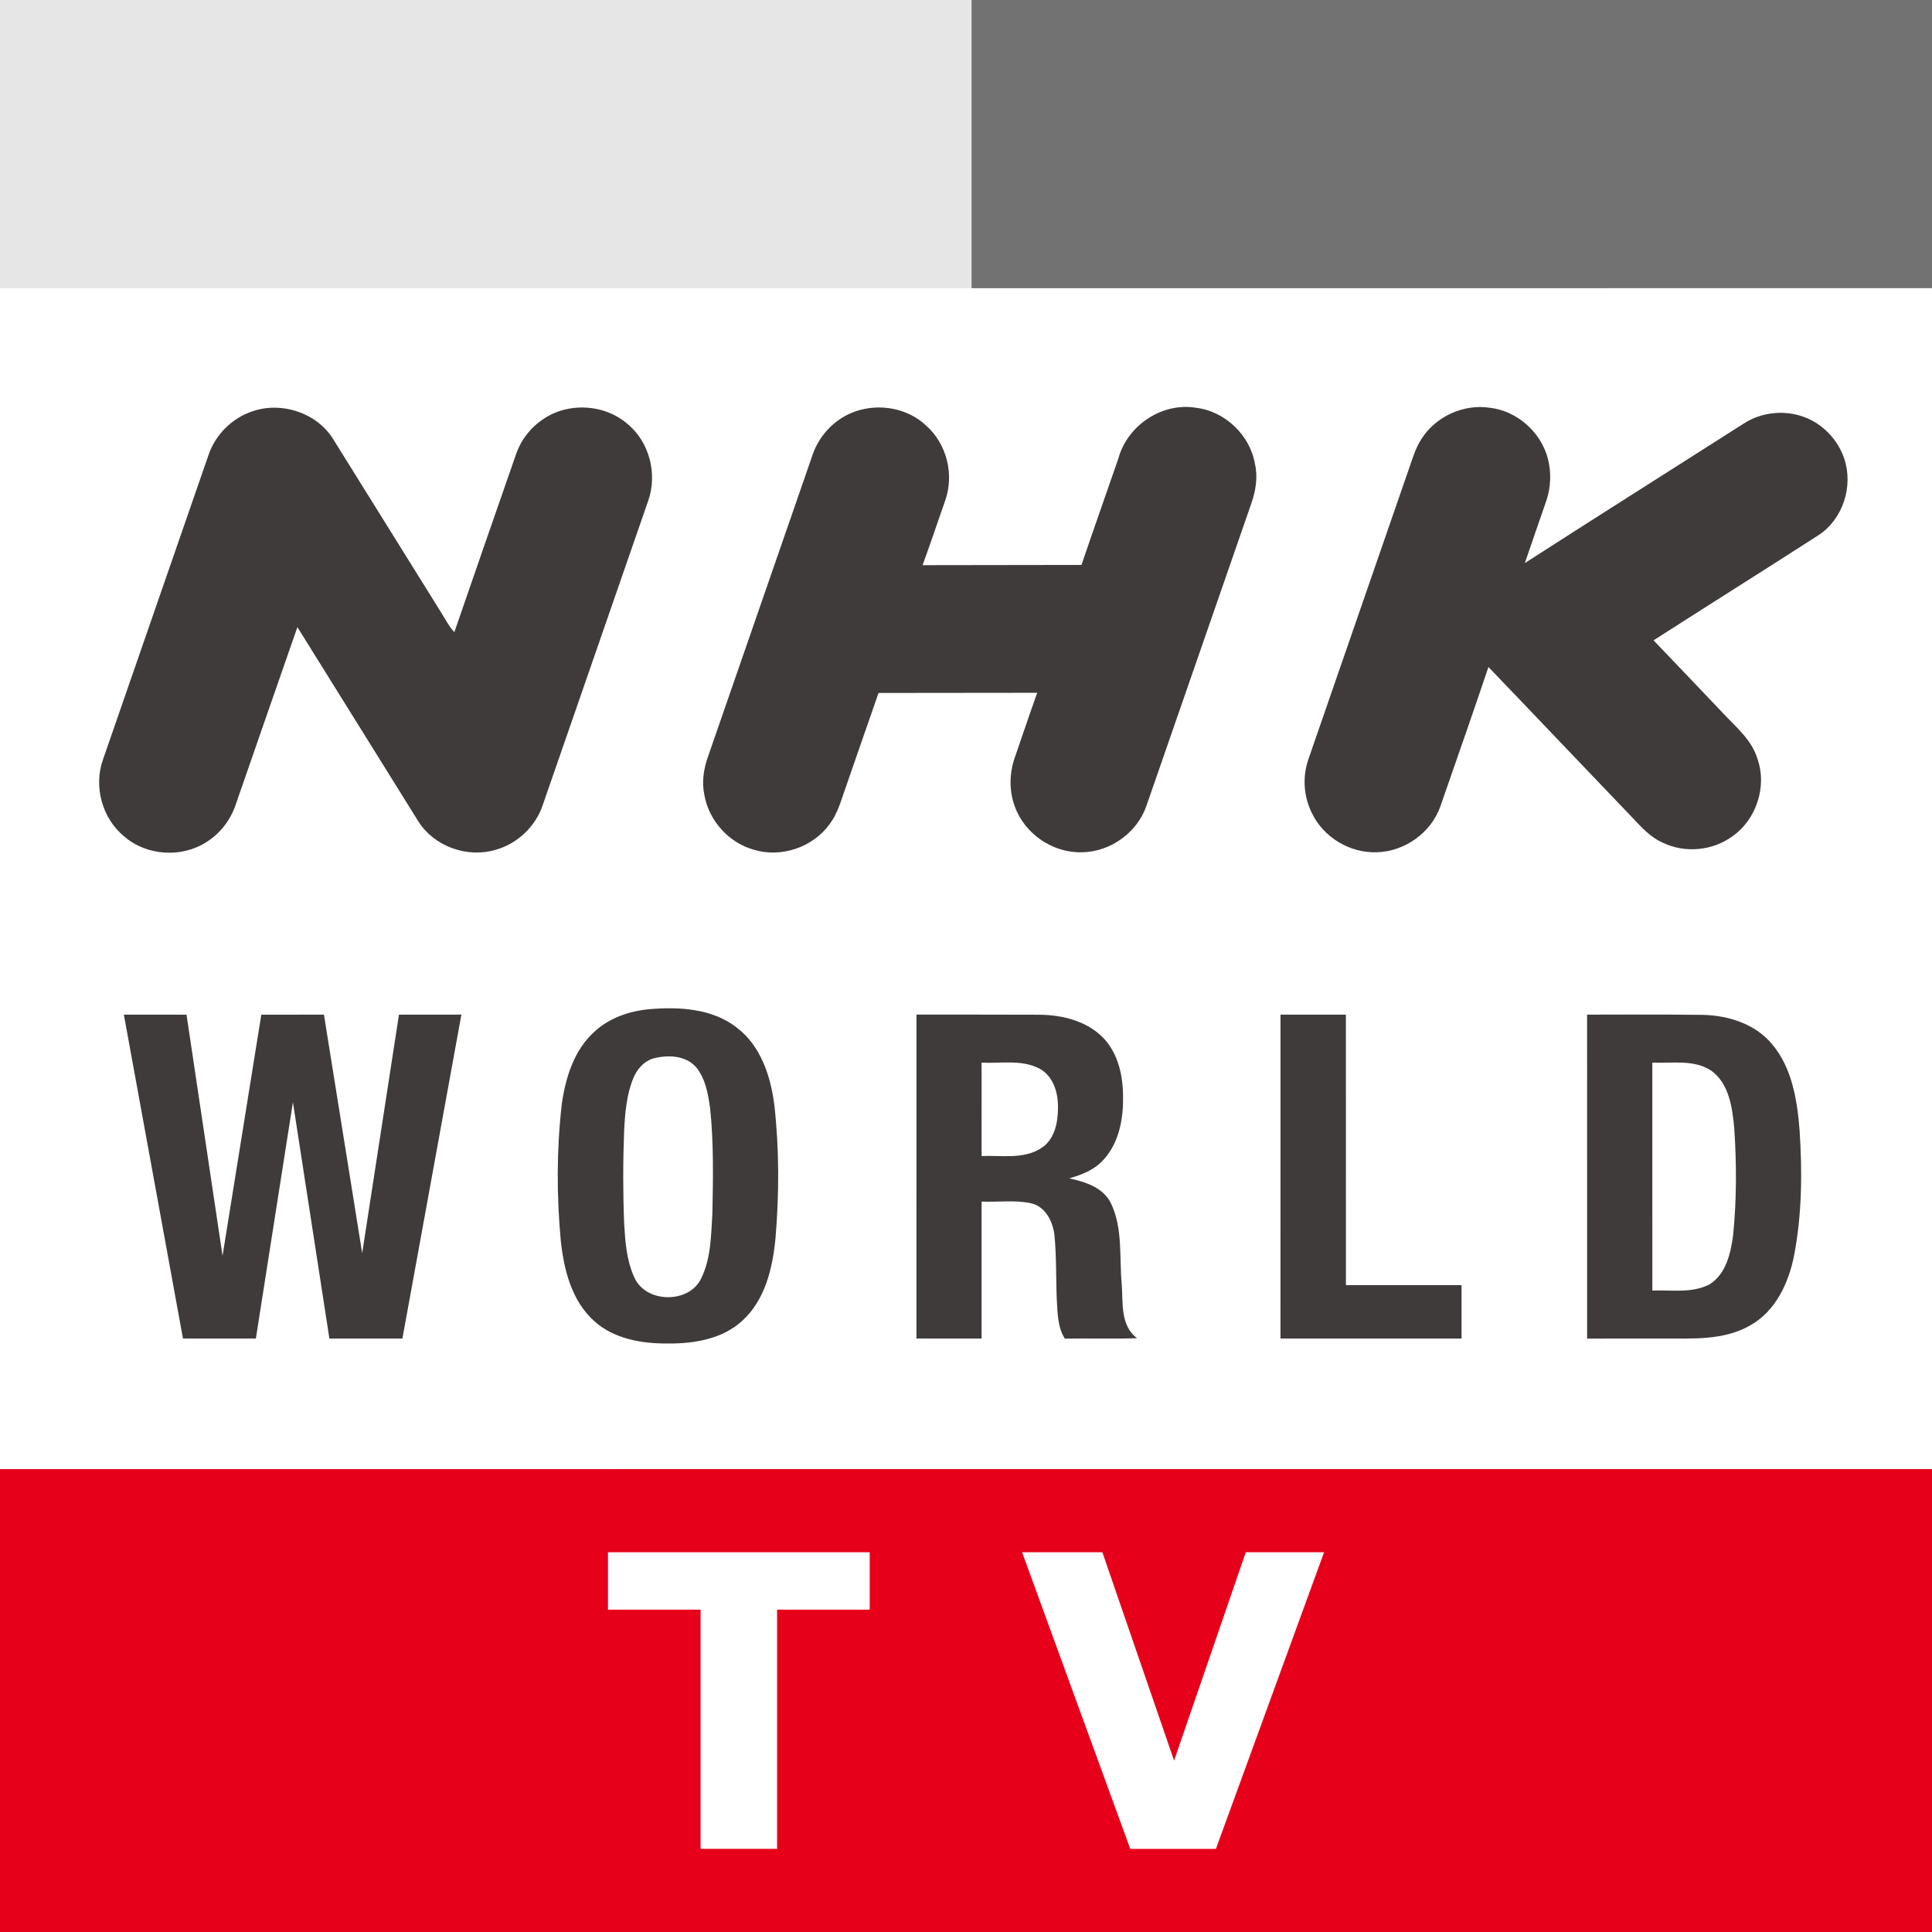
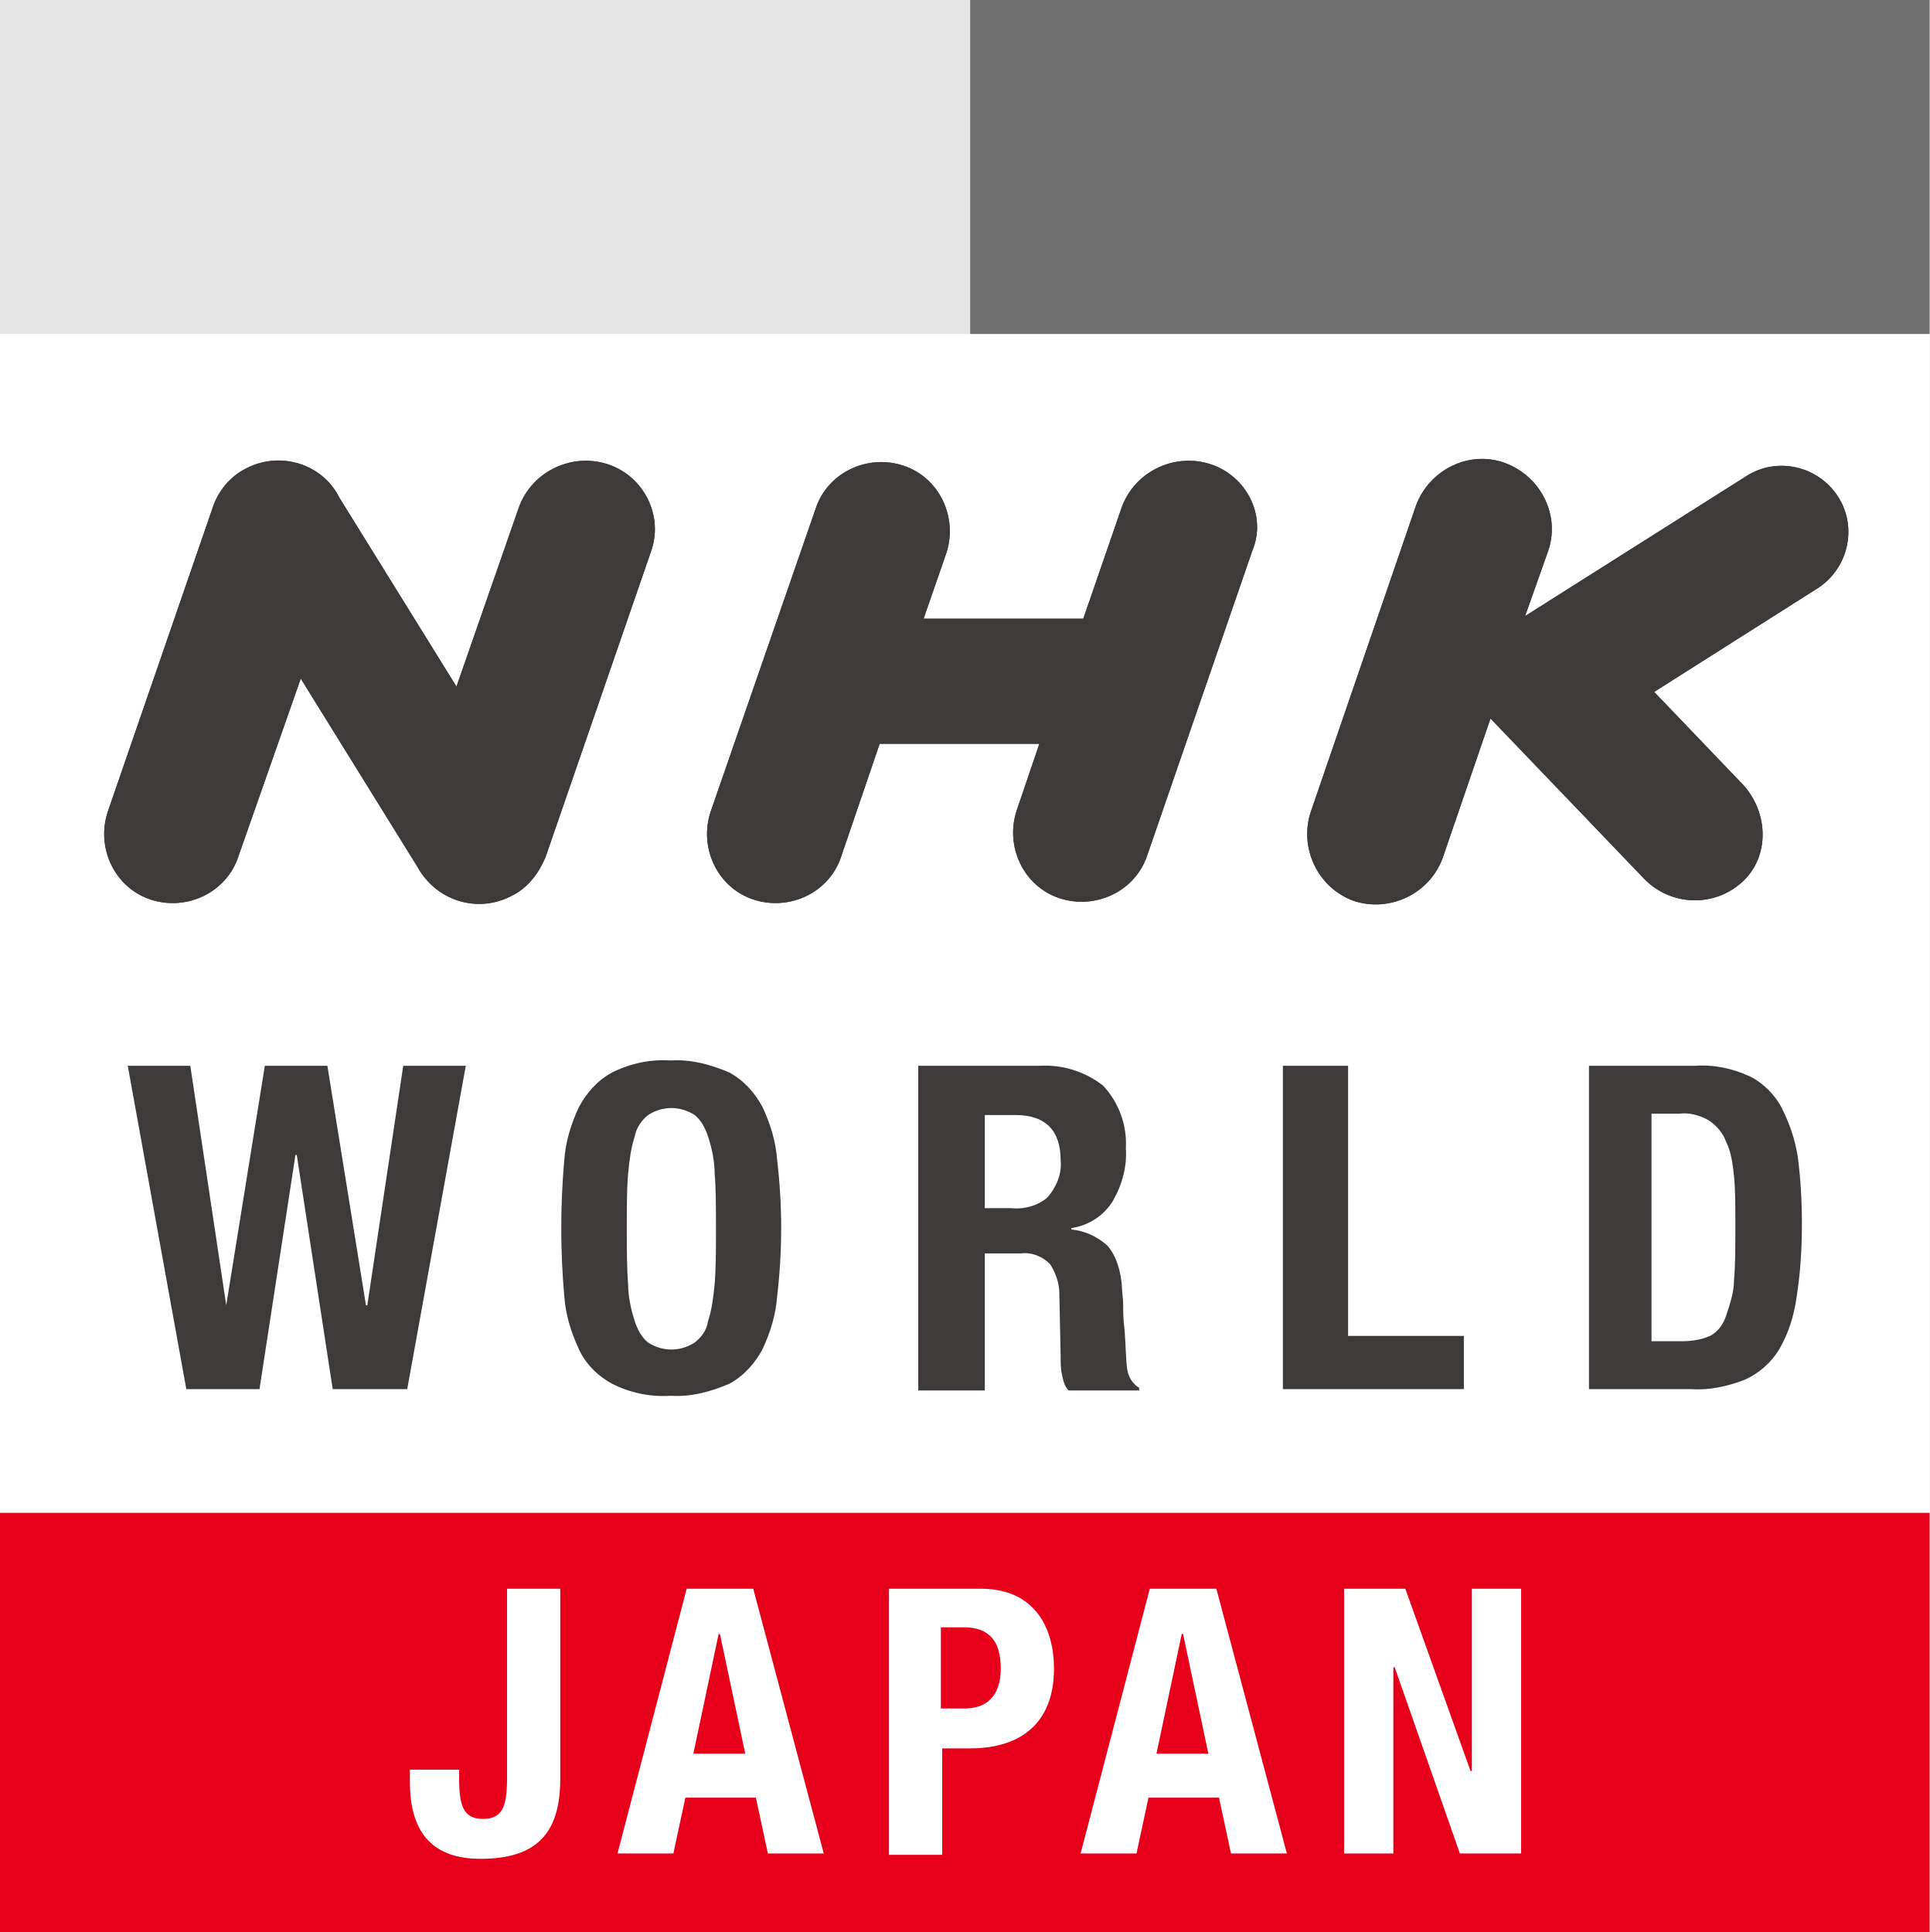
- <svg xmlns="http://www.w3.org/2000/svg" id="svg4547" width="240.59mm" height="240.59mm" version="1.1" viewBox="0 0 240.59 240.59">
-   <g id="layer1" transform="translate(137.31 -28.536)">
-     <path id="path2" d="m-137.31 211.48 240.59-4e-3v57.651h-240.59z" fill="#e6001a" stroke-width=".353" />
-     <path id="path4" d="m-137.31 64.428 240.59-0.007v147.06l-240.59 4e-3z" fill="#fff" stroke-width=".353" />
-     <path id="path6" d="m-137.31 28.536h120.98v35.888l-120.98 0.004z" fill="#e6e6e7" stroke-width=".353" />
-     <path id="path8" d="m-16.325 28.536h119.61v35.885l-119.61 0.004z" fill="#727272" stroke-width=".353" />
-     <g id="g26" transform="matrix(.35278 0 0 .35278 -137.31 28.536)" fill="#3f3b3a">
-       <path id="path10" d="m89.05 145.21c10.16-3.54 22.4 0.34 28.32 9.41 12.78 20.54 25.56 41.08 38.36 61.61 1.49 2.34 2.73 4.88 4.65 6.92 7.25-21.01 14.52-42 21.84-62.98 2.48-7.14 8.45-12.91 15.66-15.19 7.95-2.47 17.16-0.9 23.53 4.59 7.85 6.38 10.73 17.74 7.4 27.21-12.37 35.72-24.75 71.44-37.14 107.16-2.48 7.64-8.88 13.83-16.62 16-9.92 3.04-21.56-1.04-27.23-9.76-14.31-22.92-28.52-45.9-42.84-68.81-7.32 20.88-14.51 41.8-21.79 62.69-1.81 5.34-5.39 10.1-10.19 13.1-8.77 5.76-21.25 5-29.17-1.92-7.81-6.37-10.86-17.7-7.46-27.17 12.41-35.87 24.85-71.73 37.28-107.59 2.45-7.1 8.28-12.89 15.4-15.27z" />
-       <path id="path12" d="m501.86 154.8c5.05-7.85 14.84-12.28 24.07-10.86 9.51 1.11 17.79 8.41 20.36 17.58 1.37 4.99 1.21 10.41-0.47 15.31-2.52 7.31-5.07 14.61-7.56 21.93 25.68-16.54 51.54-32.82 77.29-49.26 6.21-4.05 14.34-4.87 21.29-2.3 6.63 2.43 11.95 8.05 14.18 14.74 3.23 9.69-0.44 21.24-9.02 26.92-19.39 12.47-38.9 24.74-58.31 37.17 8.16 8.58 16.39 17.09 24.52 25.71 4.53 4.89 10.1 9.35 12.11 15.99 3.54 9.83-0.33 21.65-8.91 27.56-7.02 5.1-16.81 5.94-24.6 2.11-4.25-1.88-7.39-5.41-10.52-8.71-16.99-17.72-33.87-35.53-50.88-53.24-5.51 16.41-11.26 32.75-16.94 49.11-3.24 9.33-12.56 16.02-22.41 16.27-9.52 0.4-18.91-5.28-23-13.87-2.93-5.88-3.35-12.88-1.16-19.08 11.75-33.99 23.53-67.97 35.29-101.96 1.35-3.78 2.42-7.74 4.67-11.12z" />
-       <path id="path14" d="m229.19 356.24c10.56-0.91 22.32-0.27 30.98 6.57 8.42 6.43 11.91 17.19 13.18 27.33 1.73 15.51 1.71 31.22 0.41 46.77-0.97 10.5-3.59 21.87-11.69 29.26-6.97 6.46-16.89 8.12-26.06 8.08-9.24 0.08-19.24-1.52-26.31-7.97-7.93-7.13-10.67-18.13-11.75-28.35-1.48-15.98-1.47-32.13 0.34-48.08 1.32-9.4 4.33-19.29 11.67-25.78 5.23-4.81 12.24-7.18 19.23-7.83m1.29 17.42c-3.26 1.04-5.66 3.82-6.92 6.92-2.39 5.81-2.9 12.17-3.24 18.38-0.43 11.04-0.43 22.09 0.01 33.12 0.39 6.35 0.85 12.92 3.56 18.78 3.95 9.17 19.22 9.43 23.58 0.51 3.53-7.12 3.52-15.3 4-23.06 0.24-12.46 0.5-24.98-0.84-37.4-0.74-5.04-1.67-10.47-5.12-14.43-3.77-4.05-10.04-4.15-15.03-2.82z" />
-       <path id="path16" d="m43.72 358.16 22.12 0.01 12.72 85.11 13.68-85.1 22.11-0.02 13.5 84.21 12.98-84.2 22.04-0.02-20.82 114.34h-25.78l-12.87-83.42-13.08 83.42-25.73 0.01z" />
-       <path id="path18" d="m323.51 358.15s29-0.04 43.5 0.04c8.13 0.09 16.78 2.26 22.57 8.31 5.37 5.71 6.96 13.88 6.85 21.48 0.02 7.62-1.66 15.79-7.01 21.53-3.14 3.45-7.6 5.21-11.99 6.44 5.69 1.23 12.14 3.26 14.81 8.98 4.12 8.76 2.86 18.75 3.7 28.12 0.56 6.63-0.63 14.79 5.44 19.33-8.5 0.27-17.01 0.02-25.51 0.14-2.53-4.03-2.54-8.91-2.82-13.5-0.33-7.62-0.1-15.27-0.81-22.87-0.53-4.86-3.14-10.26-8.32-11.41-5.71-1.22-11.63-0.34-17.42-0.59-0.01 16.12 0 48.35 0 48.35h-23zm22.98 16.96c0.01 10.99 0 21.97 0.01 32.96 6.98-0.3 14.71 1.25 20.95-2.74 4.83-2.96 6.02-9.1 6.01-14.35 0.11-5.26-1.68-11.25-6.66-13.83-6.26-3.22-13.56-1.71-20.31-2.04z" />
-       <path id="path20" d="m452.01 358.16h23.08l0.01 95.47h40.82v18.86l-63.92 0.01z" />
-       <path id="path22" d="m560.23 358.16s27.21-0.11 40.81 0.08c9.01 0.19 18.43 3.15 24.4 10.23 7.18 8.45 8.98 19.92 9.81 30.63 0.97 14.68 0.83 29.56-1.94 44.06-1.92 9.68-6.52 19.67-15.47 24.67-9.33 5.43-20.48 4.62-30.84 4.66-8.92 0.01-26.76 0.02-26.76 0.02zm23.03 16.94c0 26.82-0.01 53.64 0.01 80.46 6.7-0.28 13.94 1.04 20.14-2.17 5.86-3.61 7.51-10.95 8.36-17.3 1.28-12.61 1.25-25.35 0.4-37.99-0.69-7.2-1.82-15.65-8.16-20.2-6.15-4-13.84-2.51-20.75-2.8z" />
-       <path id="path24" d="m302.13 145.16c8.35-2.83 18.28-1.1 24.75 5.04 7.37 6.45 10.04 17.43 6.73 26.6-2.64 7.57-5.2 15.17-7.95 22.7l56.1-0.08c4.25-12.55 8.7-25.03 13.01-37.56 3.13-11.59 15.29-19.85 27.24-17.94 10.37 1.14 19.33 9.71 21.01 20 1.04 4.61 0.22 9.41-1.32 13.82-12.37 35.55-24.64 71.14-37.01 106.69-3.24 9.47-12.73 16.28-22.72 16.41-10.26 0.34-20.24-6.43-23.72-16.1-2.12-5.63-1.98-11.99 0.07-17.63 2.61-7.51 5.12-15.07 7.81-22.56l-56.01 0.06c-4.03 11.51-8.01 23.03-12 34.54-1.41 4.05-2.62 8.28-5.26 11.73-5.88 8.22-17.12 12.03-26.79 9.06-8.9-2.48-15.89-10.34-17.45-19.42-0.95-4.55-0.22-9.26 1.35-13.58 12.26-35.39 24.52-70.78 36.79-106.17 2.37-7.21 8.16-13.18 15.37-15.61z" />
-     </g>
-     <g id="g32" transform="matrix(.35278 0 0 .35278 -137.31 28.536)" fill="#fff">
-       <path id="path28" d="m307 568.19h-32.695v84.445h-27v-84.445h-32.695v-20.25h92.391z" />
-       <path id="path30" d="m467.39 547.94-38.18 104.7h-30.234l-38.18-104.7h28.336l25.312 73.547 25.312-73.547z" />
+ <svg xmlns="http://www.w3.org/2000/svg" id="Layer_1" width="145" height="145.2" version="1.1" viewBox="0 0 145 145.2">
+   <g id="Layer_2">
+     <g id="Layer_1-2">
+       <path id="path2" class="st0" d="m0 0h145v145.1h-145z" fill="#fff" />
+       <path id="path4" d="m0 0h72.9v25.1h-72.9z" fill="#e6e6e6" />
+       <path id="path6" d="m72.9 0h72.1v25.1h-72.1z" fill="#727171" />
+       <path id="path8" d="m0 113.7h145v31.5h-145z" fill="#e6001a" />
+       <path id="path10" class="st4" d="m14.3 80.1 2.7 18 2.9-18h4.7l2.9 18h0.1l2.7-18h4.7l-4.4 24.3h-5.6l-2.7-17.6h-0.1l-2.7 17.6h-5.5l-4.4-24.3zm28.1 7.1c0.1-1.4 0.5-2.7 1.1-4 0.6-1.1 1.4-2 2.5-2.6 1.4-0.7 2.9-1 4.4-0.9 1.5-0.1 3 0.3 4.4 0.9 1.1 0.6 1.9 1.5 2.5 2.6 0.6 1.3 1 2.6 1.1 4a43.613 43.613 0 0 1 0 10.2c-0.1 1.4-0.5 2.7-1.1 4-0.6 1.1-1.4 2-2.5 2.6-1.4 0.6-2.9 1-4.4 0.9-1.5 0.1-3-0.2-4.4-0.9-1.1-0.6-2-1.5-2.5-2.6-0.6-1.3-1-2.6-1.1-4-0.3-3.4-0.3-6.8 0-10.2zm4.8 9.3c0 0.9 0.2 1.9 0.5 2.8 0.2 0.6 0.5 1.2 1 1.6 1.1 0.7 2.4 0.7 3.5 0 0.5-0.4 0.9-0.9 1-1.6 0.3-0.9 0.4-1.8 0.5-2.8 0.1-1.2 0.1-2.5 0.1-4.2 0-1.6 0-3-0.1-4.1 0-0.9-0.2-1.9-0.5-2.8-0.2-0.6-0.5-1.2-1-1.6-1.1-0.7-2.4-0.7-3.5 0-0.5 0.4-0.9 1-1 1.6-0.3 0.9-0.4 1.8-0.5 2.8-0.1 1.1-0.1 2.5-0.1 4.1s0 3 0.1 4.2zm30.9-16.4c1.7-0.1 3.4 0.4 4.8 1.5 1.2 1.3 1.8 3 1.7 4.7 0.1 1.4-0.3 2.8-1 4-0.7 1.1-1.8 1.8-3.1 2v0.1c1 0.1 1.9 0.5 2.7 1.2 0.7 0.8 1 1.9 1.1 3 0 0.5 0.1 0.9 0.1 1.5 0 0.5 0 1.1 0.1 1.8 0.1 1.3 0.1 2.3 0.2 3 0.1 0.6 0.4 1.1 0.9 1.4v0.2h-5.3c-0.3-0.3-0.4-0.7-0.5-1.2-0.1-0.4-0.1-0.9-0.1-1.4l-0.1-4.7c0-0.8-0.3-1.6-0.7-2.2-0.6-0.6-1.4-0.9-2.2-0.8h-2.7v10.3h-5v-24.4zm-2.1 10.7c1 0.1 2-0.2 2.7-0.8 0.7-0.8 1.1-1.8 1-2.8 0-2.2-1.1-3.4-3.4-3.4h-2.3v7zm20.4-10.7h4.9v20.3h8.7v4h-13.6zm31 0c1.4-0.1 2.8 0.2 4.1 0.8 1 0.5 1.9 1.4 2.4 2.4 0.6 1.2 1 2.4 1.2 3.7 0.2 1.6 0.3 3.2 0.3 4.9 0 1.9-0.1 3.7-0.4 5.6-0.2 1.4-0.6 2.7-1.3 3.9-0.6 1-1.5 1.8-2.6 2.3-1.3 0.5-2.7 0.8-4 0.7h-7.7v-24.3zm-1 20.7c0.7 0 1.4-0.1 2.1-0.4 0.6-0.3 1-0.9 1.2-1.5 0.3-0.9 0.6-1.8 0.6-2.7 0.1-1.1 0.1-2.5 0.1-4.2 0-1.4 0-2.6-0.1-3.6-0.1-0.9-0.2-1.8-0.6-2.6-0.2-0.6-0.7-1.2-1.3-1.6-0.7-0.4-1.5-0.6-2.2-0.5h-2.1v17.1zm-80.7-65.9c-2.7-0.9-5.7 0.5-6.7 3.2l-4.7 13.5-8.8-14.2c-1.3-2.6-4.5-3.5-7-2.2-1.2 0.6-2.1 1.7-2.5 2.9l-7.9 22.9c-0.9 2.7 0.5 5.7 3.2 6.6s5.7-0.5 6.6-3.2l4.7-13.4 8.8 14.2c1.4 2.5 4.5 3.5 7.1 2.1 1.2-0.6 2-1.7 2.5-2.9l7.9-22.9c1-2.7-0.5-5.7-3.2-6.6zm85.3 24.1-6.7-7 12.3-7.8c2.3-1.5 3-4.6 1.5-6.9s-4.6-3-6.9-1.5l-16.6 10.5 1.7-4.8c1-2.7-0.5-5.7-3.2-6.7s-5.7 0.5-6.7 3.2l-7.9 23c-0.9 2.7 0.5 5.7 3.2 6.7 2.7 0.9 5.7-0.5 6.7-3.2l3.6-10.5 11.6 12.1c2 2 5.2 2.1 7.3 0.2s2-5.2 0.1-7.3zm-40-24.1c-2.7-0.9-5.7 0.5-6.7 3.2l-2.9 8.4h-12l1.7-4.9c0.9-2.7-0.5-5.7-3.2-6.6s-5.7 0.5-6.6 3.2l-7.9 22.8c-0.9 2.7 0.5 5.7 3.2 6.6s5.7-0.5 6.6-3.2l2.9-8.5h12l-1.7 5c-0.9 2.7 0.5 5.7 3.2 6.6s5.7-0.5 6.6-3.2l7.9-22.9c1.1-2.6-0.4-5.6-3.1-6.5z" fill="#3f3a3a" />
+       <path id="path12" class="st5" d="m45.7 34.9c-2.7-0.9-5.7 0.5-6.7 3.2l-4.7 13.5-8.8-14.2c-1.3-2.6-4.5-3.5-7-2.2-1.2 0.6-2.1 1.7-2.5 2.9l-7.9 22.9c-0.9 2.7 0.5 5.7 3.2 6.6s5.7-0.5 6.6-3.2l4.7-13.4 8.8 14.2c1.4 2.5 4.5 3.5 7.1 2.1 1.2-0.6 2-1.7 2.5-2.9l7.9-22.9c1-2.7-0.5-5.7-3.2-6.6zm85.3 24.1-6.7-7 12.3-7.8c2.3-1.5 3-4.6 1.5-6.9s-4.6-3-6.9-1.5l-16.6 10.5 1.7-4.8c1-2.7-0.5-5.7-3.2-6.7s-5.7 0.5-6.7 3.2l-7.9 23c-0.9 2.7 0.5 5.7 3.2 6.7 2.7 0.9 5.7-0.5 6.7-3.2l3.6-10.5 11.6 12.1c2 2 5.2 2.1 7.3 0.2s2-5.2 0.1-7.3zm-40-24.1c-2.7-0.9-5.7 0.5-6.7 3.2l-2.9 8.4h-12l1.7-4.9c0.9-2.7-0.5-5.7-3.2-6.6s-5.7 0.5-6.6 3.2l-7.9 22.8c-0.9 2.7 0.5 5.7 3.2 6.6s5.7-0.5 6.6-3.2l2.9-8.5h12l-1.7 5c-0.9 2.7 0.5 5.7 3.2 6.6s5.7-0.5 6.6-3.2l7.9-22.9c1.1-2.6-0.4-5.6-3.1-6.5z" fill="#3f3a3a" />
+       <path id="path14" class="st0" d="m42.1 119.4v14.3c0 4.2-1.9 6-6 6-4.2 0-5.3-2.7-5.3-5.8v-0.9h3.7v0.6c0 2.1 0.3 3.1 1.8 3.1s1.8-1 1.8-3.1v-14.2zm9.5 0h5l5.3 19.9h-4.2l-0.9-4.2h-5.3l-0.9 4.2h-4.2zm0.5 12.4h3.9l-1.9-9h-0.1zm14.6-12.4h7c4.1 0 5.5 3 5.5 6 0 4.1-2.5 6-6.3 6h-2.1v8h-4v-20zm4 9h1.8c1.6 0 2.7-0.9 2.7-3 0-2-0.8-3.1-2.8-3.1h-1.7zm15.7-9h5l5.3 19.9h-4.2l-0.9-4.2h-5.3l-0.9 4.2h-4.2zm0.5 12.4h3.9l-1.9-9h-0.1zm18.7-12.4 4.9 13.7h0.1v-13.7h3.7v19.9h-4.6l-4.9-14h-0.1v14h-3.7v-19.9z" fill="#fff" />
    </g>
  </g>
</svg>
